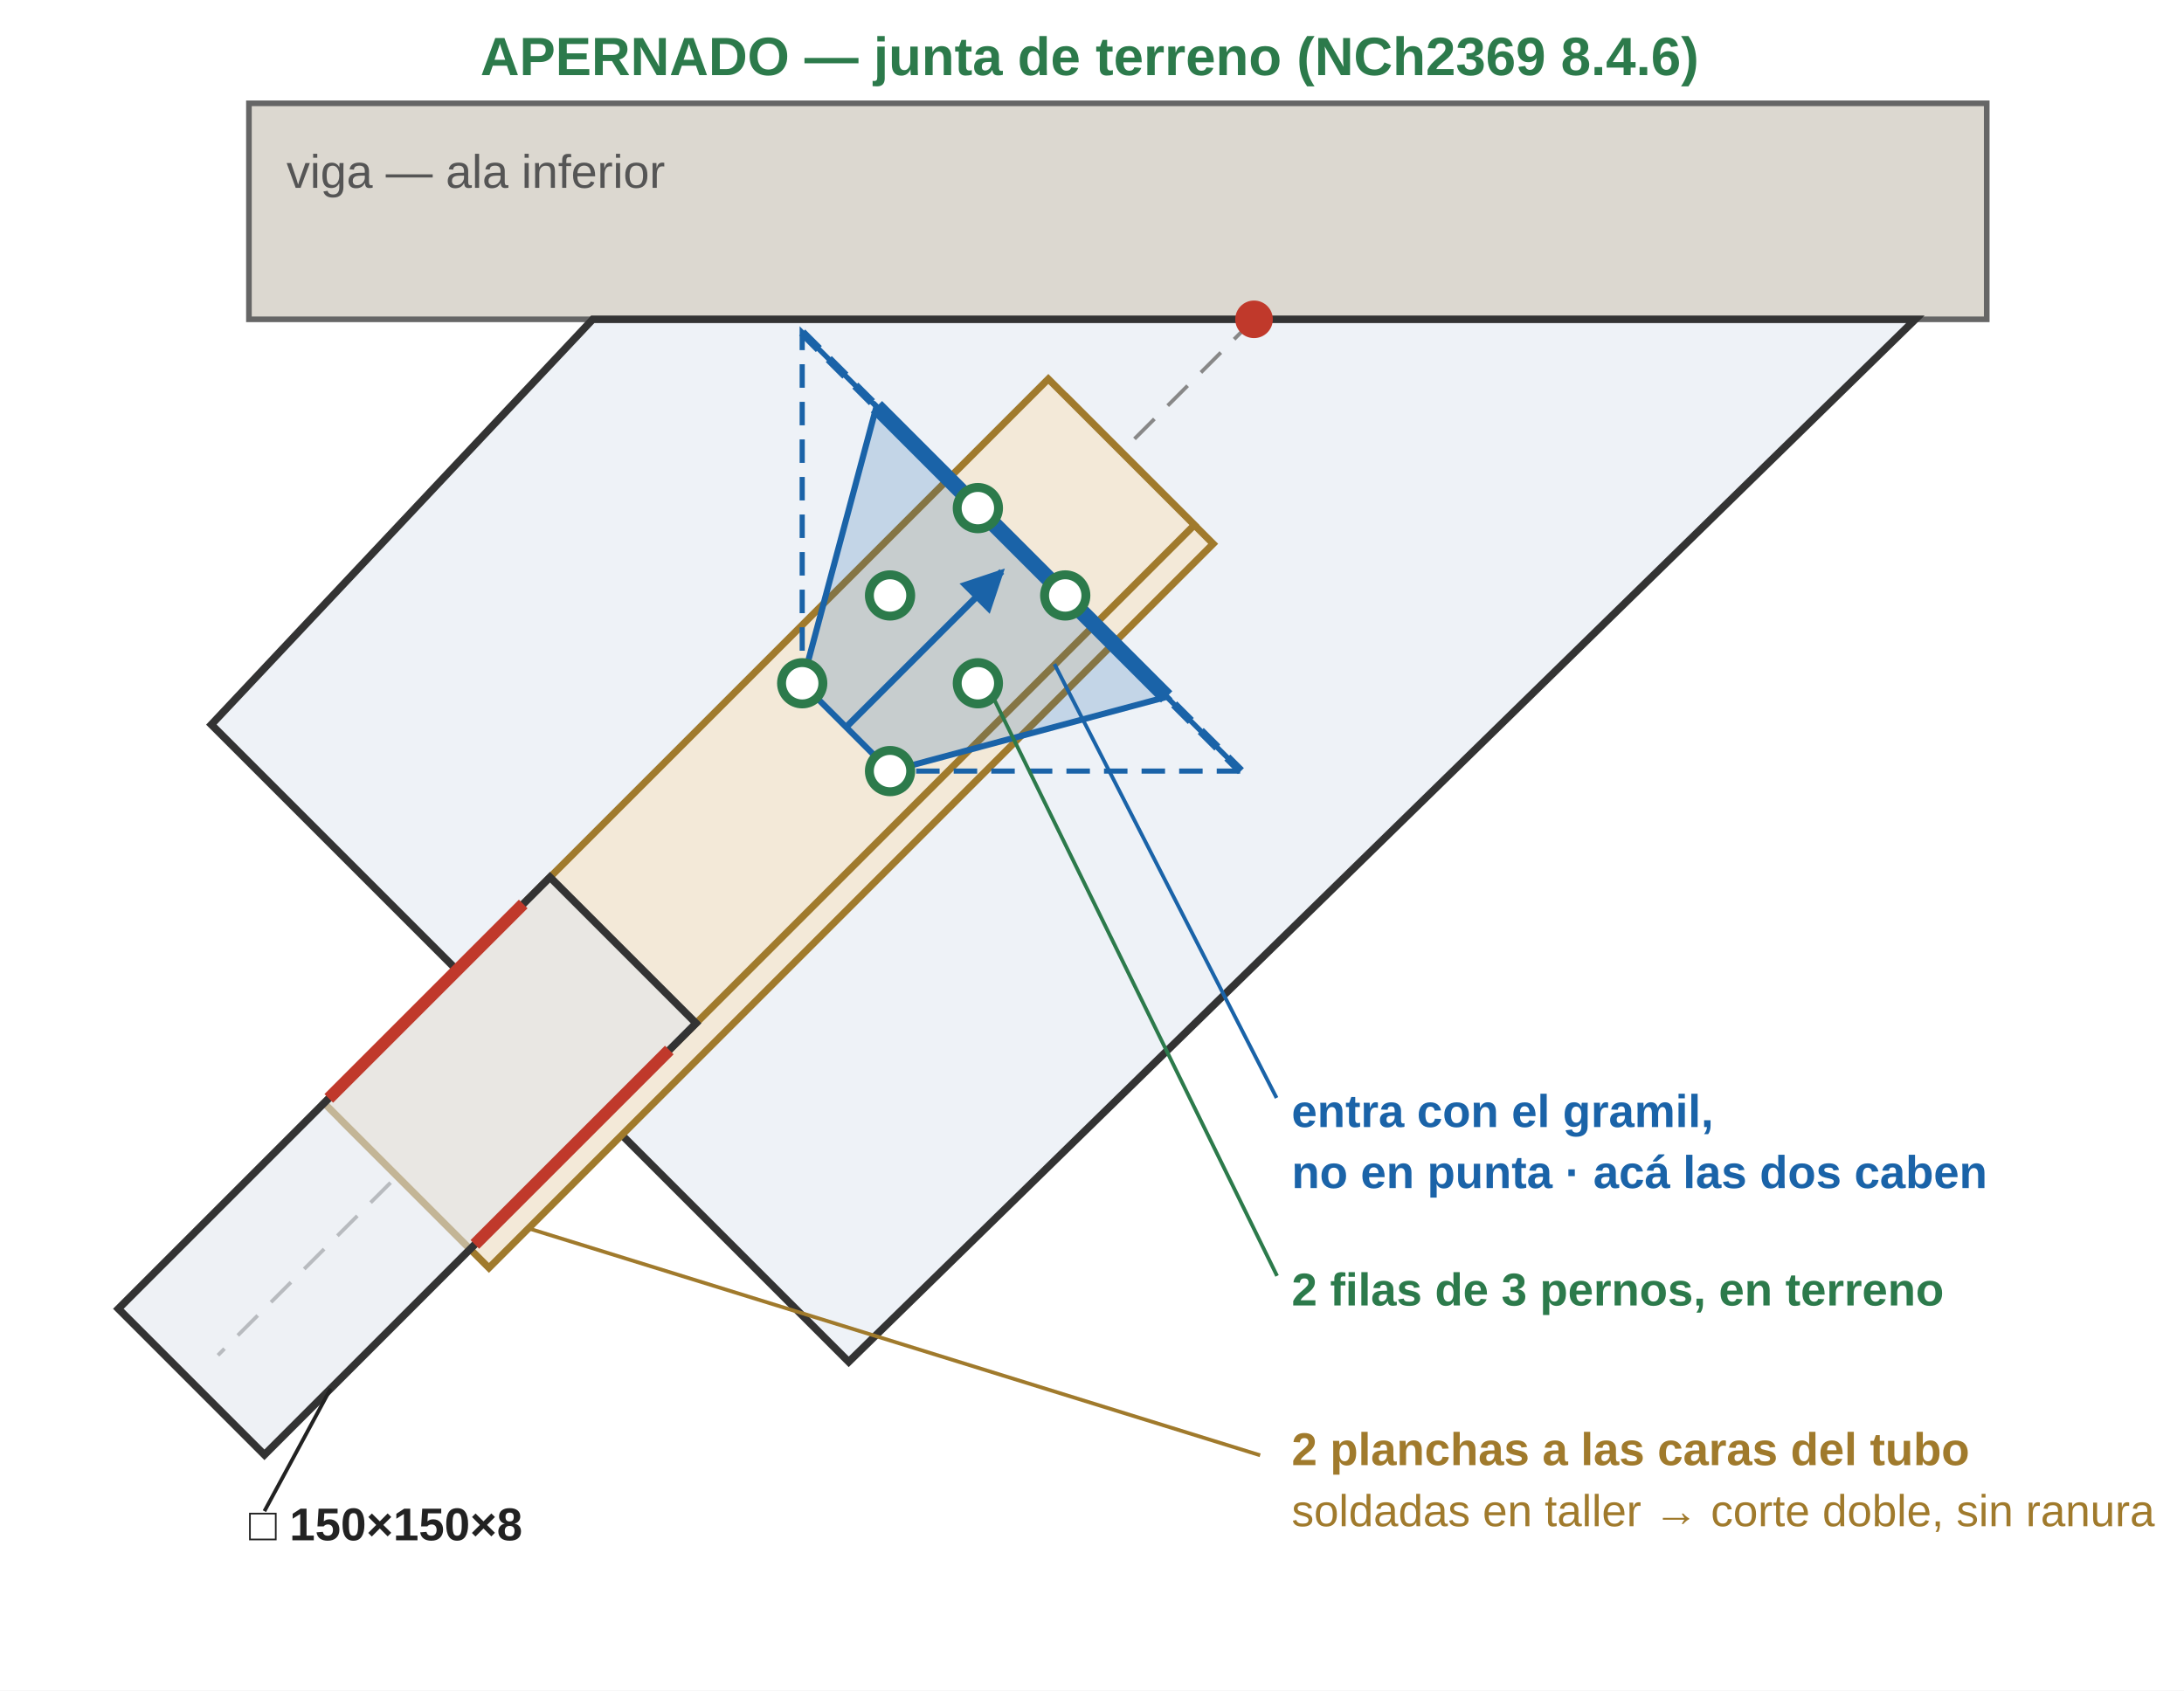
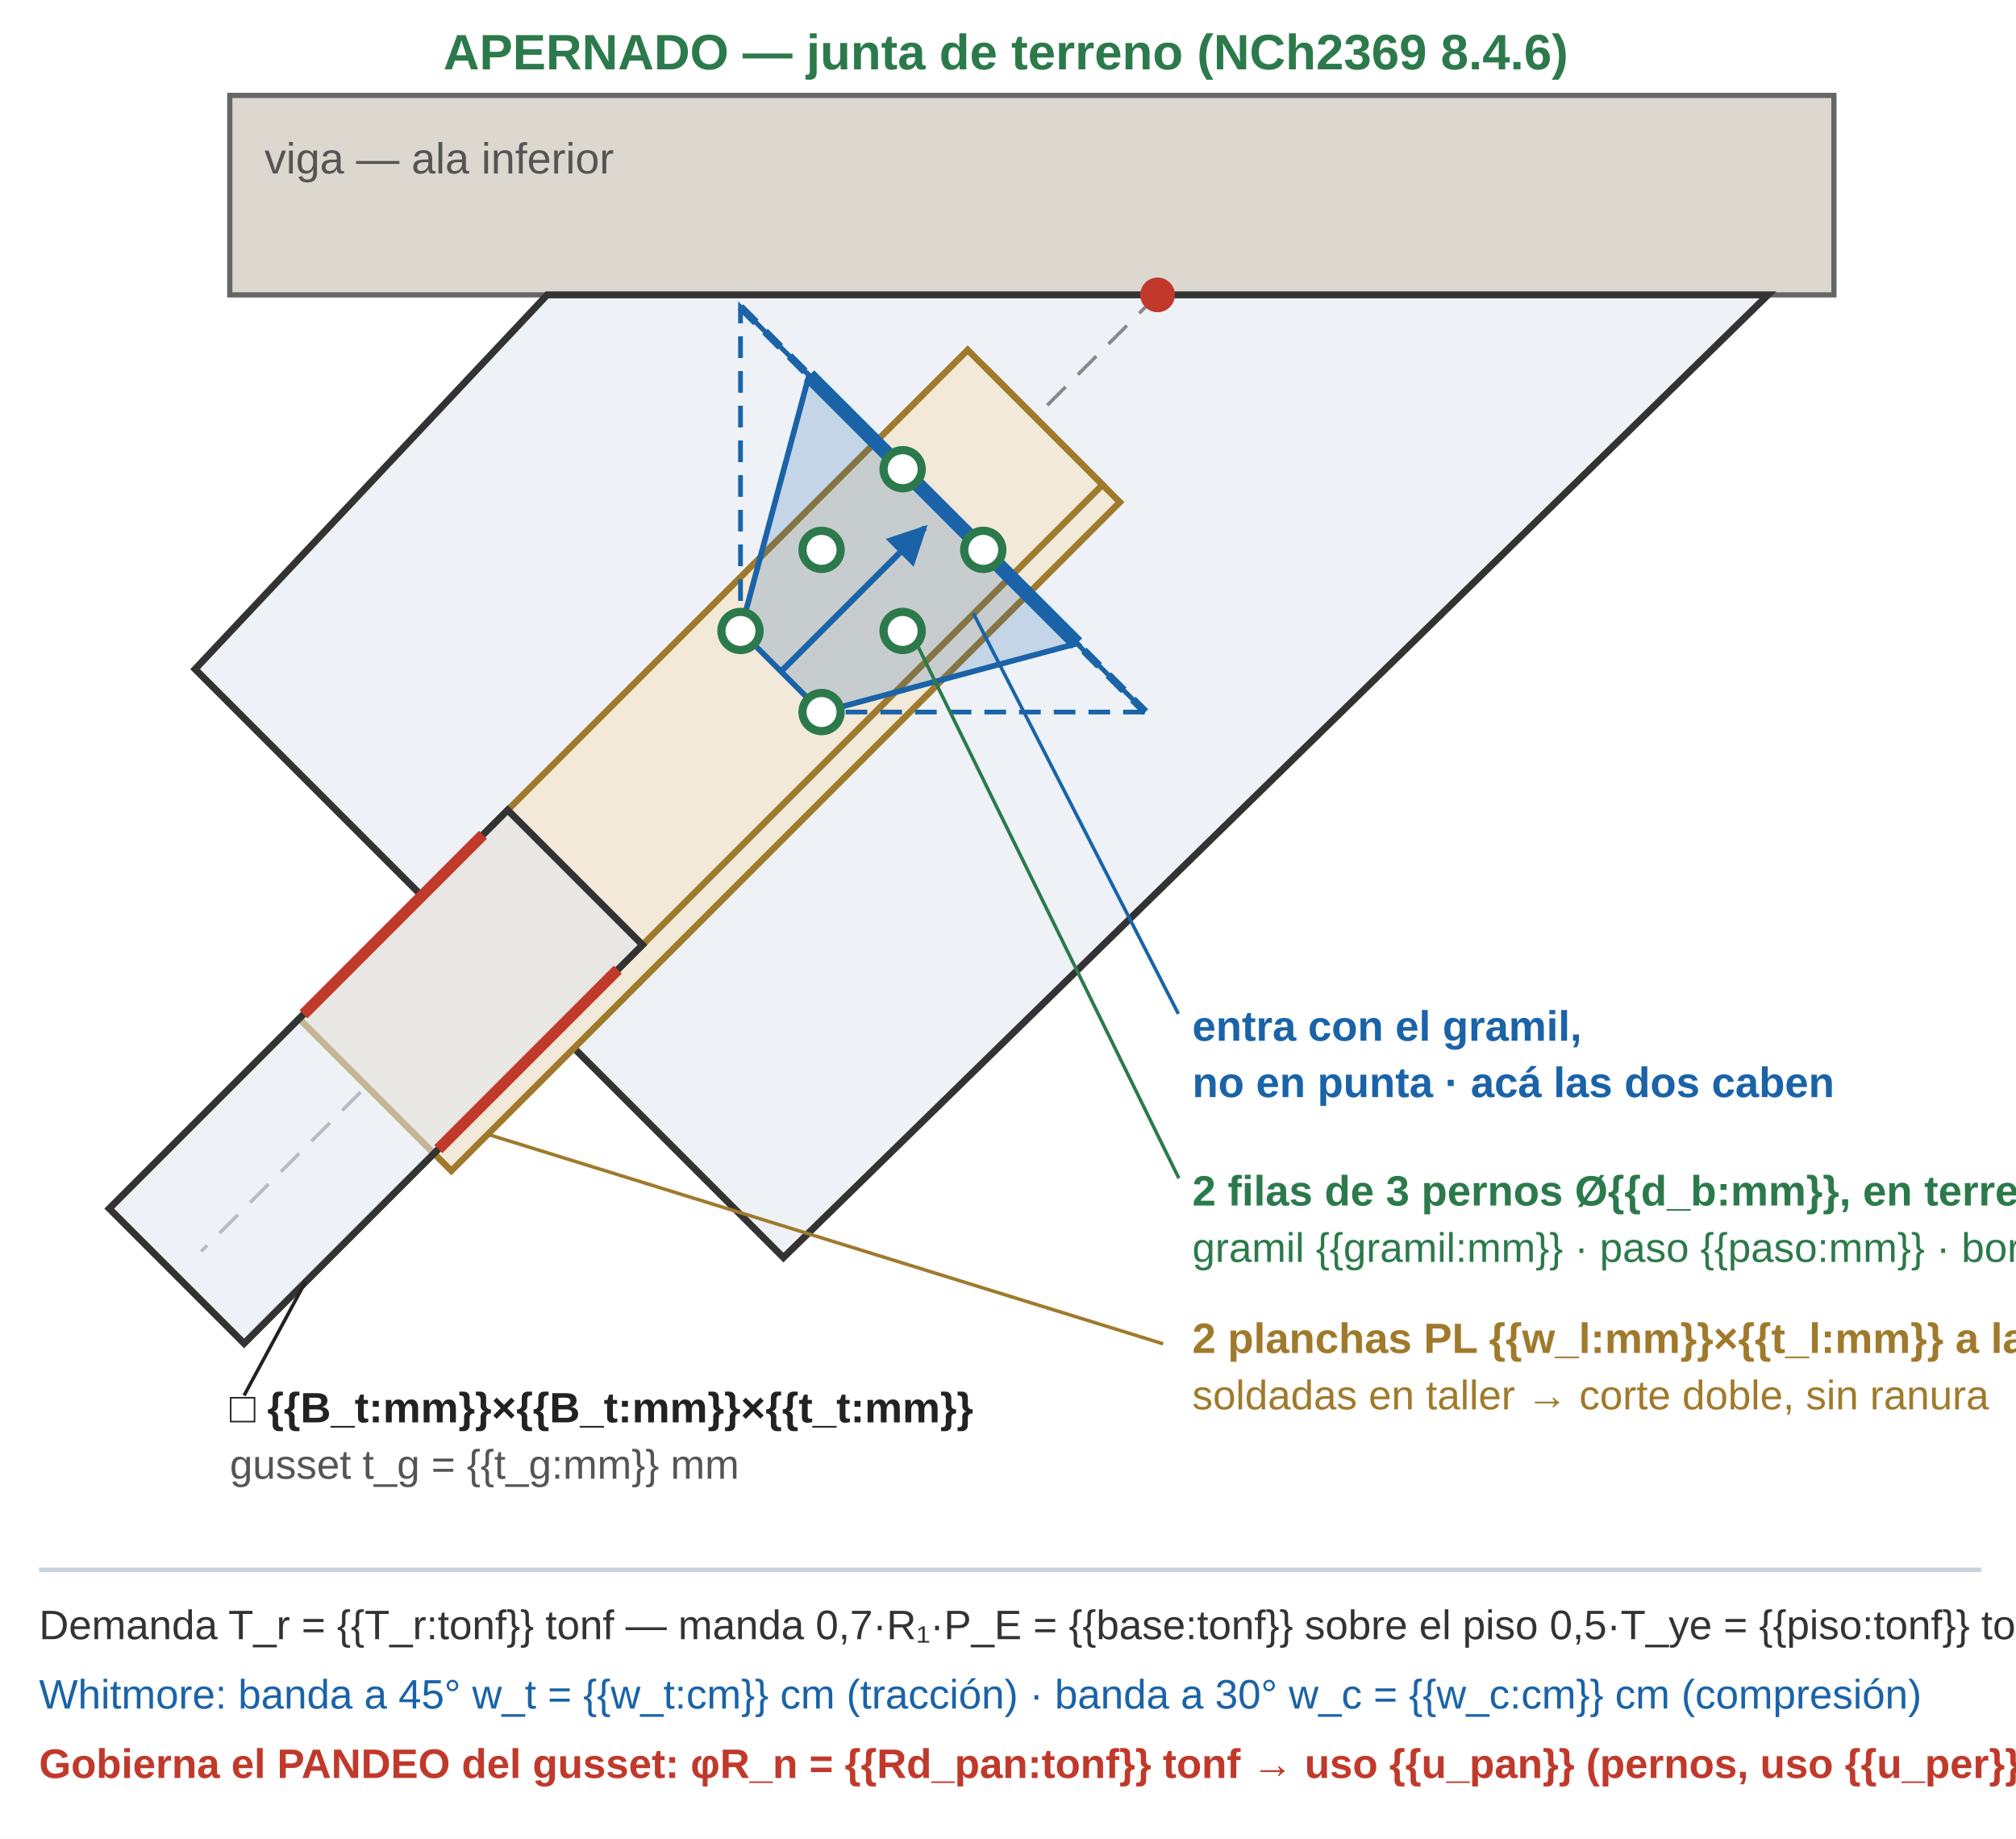
- <svg xmlns="http://www.w3.org/2000/svg" viewBox="415 28 465 360" font-family="Segoe UI, Arial, sans-serif">
+ <svg xmlns="http://www.w3.org/2000/svg" viewBox="415 28 465 424" font-family="Segoe UI, Arial, sans-serif">
  <defs>
    <marker id="bl" viewBox="0 0 10 10" refX="9" refY="5" markerWidth="6.5" markerHeight="6.5" orient="auto">
      <path d="M0,0 L10,5 L0,10 z" fill="#1a63a8" />
    </marker>
    <clipPath id="clipB">
      <polygon points="541.2,96 822.8,96 595.7,318 460,182.3" />
    </clipPath>
  </defs>
-   <rect x="415" y="28" width="465" height="360" fill="#ffffff" />
+   <rect x="415" y="28" width="465" height="424" fill="#ffffff" />
  <text x="647" y="44" font-size="11.5" fill="#2c7a4b" text-anchor="middle" font-weight="bold">APERNADO — junta de terreno (NCh2369 8.4.6)</text>
  <rect x="468" y="50" width="370" height="46" fill="#dcd8d0" stroke="#666" stroke-width="1.2" />
  <text x="476" y="68" font-size="10" fill="#555">viga — ala inferior</text>
  <polygon points="541.2,96 822.8,96 595.7,318 460,182.3" fill="#eef2f7" stroke="#333" stroke-width="1.6" />
  <line x1="682" y1="96" x2="461.4" y2="316.6" stroke="#888" stroke-width="0.8" stroke-dasharray="6 4" />
  <circle cx="682" cy="96" r="4" fill="#c0392b" />
  <polygon points="642.2,112.7 673.3,143.8 519.1,298 488,266.9" fill="#f3e9d8" stroke="#a07a2c" stroke-width="1.5" />
  <polygon points="638.2,108.7 669.3,139.8 515.1,294 484,262.9" fill="#f3e9d8" stroke="#a07a2c" stroke-width="1.5" />
  <polygon points="532.1,214.8 563.2,245.9 471.3,337.8 440.2,306.7" fill="#dfe5ec" fill-opacity="0.55" stroke="#333" stroke-width="1.6" />
  <line x1="526.4" y1="220.5" x2="485" y2="261.9" stroke="#c0392b" stroke-width="2.6" />
  <line x1="557.5" y1="251.6" x2="516.1" y2="293" stroke="#c0392b" stroke-width="2.6" />
  <g clip-path="url(#clipB)">
    <polygon points="585.8,173.5 604.5,192.2 679.2,192.2 585.8,98.8" fill="none" stroke="#1a63a8" stroke-width="1.1" stroke-dasharray="5 3" />
    <line x1="585.8" y1="98.8" x2="679.2" y2="192.2" stroke="#1a63a8" stroke-width="1.8" stroke-dasharray="5 3" />
  </g>
  <polygon points="585.8,173.5 604.5,192.2 663.4,176.4 601.6,114.6" fill="#1a63a8" fill-opacity="0.20" stroke="#1a63a8" stroke-width="1.3" />
  <line x1="601.6" y1="114.6" x2="663.4" y2="176.4" stroke="#1a63a8" stroke-width="3.4" />
  <line x1="595.2" y1="182.8" x2="628.3" y2="149.7" stroke="#1a63a8" stroke-width="1.4" marker-end="url(#bl)" />
  <circle cx="623.2" cy="136.2" r="4.4" fill="#ffffff" stroke="#2c7a4b" stroke-width="1.9" />
  <circle cx="641.8" cy="154.8" r="4.4" fill="#ffffff" stroke="#2c7a4b" stroke-width="1.9" />
  <circle cx="604.5" cy="154.8" r="4.4" fill="#ffffff" stroke="#2c7a4b" stroke-width="1.9" />
  <circle cx="623.2" cy="173.5" r="4.4" fill="#ffffff" stroke="#2c7a4b" stroke-width="1.9" />
  <circle cx="585.8" cy="173.5" r="4.4" fill="#ffffff" stroke="#2c7a4b" stroke-width="1.9" />
  <circle cx="604.5" cy="192.2" r="4.4" fill="#ffffff" stroke="#2c7a4b" stroke-width="1.9" />
  <line x1="639.5" y1="169.4" x2="686.8" y2="261.8" stroke="#1a63a8" stroke-width="0.8" />
  <text x="690" y="268" font-size="9.8" fill="#1a63a8" font-weight="bold">entra con el gramil,</text>
  <text x="690" y="281" font-size="9.8" fill="#1a63a8" font-weight="bold">no en punta · acá las dos caben</text>
  <line x1="626.7" y1="177" x2="686.9" y2="299.7" stroke="#2c7a4b" stroke-width="0.8" />
-   <text x="690" y="306" font-size="9.8" fill="#2c7a4b" font-weight="bold">2 filas de 3 pernos, en terreno</text>
+   <text x="690" y="306" font-size="9.8" fill="#2c7a4b" font-weight="bold">2 filas de 3 pernos Ø{{d_b:mm}}, en terreno</text>
+   <text x="690" y="319" font-size="9.5" fill="#2c7a4b">gramil {{gramil:mm}} · paso {{paso:mm}} · borde {{e_b:mm}} mm</text>
  <line x1="527.9" y1="289.7" x2="683.3" y2="337.9" stroke="#a07a2c" stroke-width="0.8" />
-   <text x="690" y="340" font-size="9.8" fill="#a07a2c" font-weight="bold">2 planchas a las caras del tubo</text>
+   <text x="690" y="340" font-size="9.8" fill="#a07a2c" font-weight="bold">2 planchas PL {{w_l:mm}}×{{t_l:mm}} a las caras</text>
  <text x="690" y="353" font-size="9.5" fill="#a07a2c">soldadas en taller → corte doble, sin ranura</text>
  <line x1="485.4" y1="323.7" x2="471.3" y2="349.8" stroke="#222" stroke-width="0.8" />
-   <text x="468" y="356" font-size="9.8" fill="#222" font-weight="bold">□ 150×150×8</text>
+   <text x="468" y="356" font-size="9.8" fill="#222" font-weight="bold">□ {{B_t:mm}}×{{B_t:mm}}×{{t_t:mm}}</text>
+   <text x="468" y="369" font-size="9.5" fill="#555">gusset t_g = {{t_g:mm}} mm</text>
+   <line x1="424" y1="390" x2="872" y2="390" stroke="#c8d2dd" stroke-width="1" />
+   <text x="424" y="406" font-size="9.5" fill="#333">Demanda T_r = {{T_r:tonf}} tonf — manda 0,7·R₁·P_E = {{base:tonf}} sobre el piso 0,5·T_ye = {{piso:tonf}} tonf</text>
+   <text x="424" y="422" font-size="9.5" fill="#1a63a8">Whitmore: banda a 45° w_t = {{w_t:cm}} cm (tracción) · banda a 30° w_c = {{w_c:cm}} cm (compresión)</text>
+   <text x="424" y="438" font-size="9.5" fill="#c0392b" font-weight="bold">Gobierna el PANDEO del gusset: φR_n = {{Rd_pan:tonf}} tonf → uso {{u_pan}}   (pernos, uso {{u_per}})</text>
</svg>
